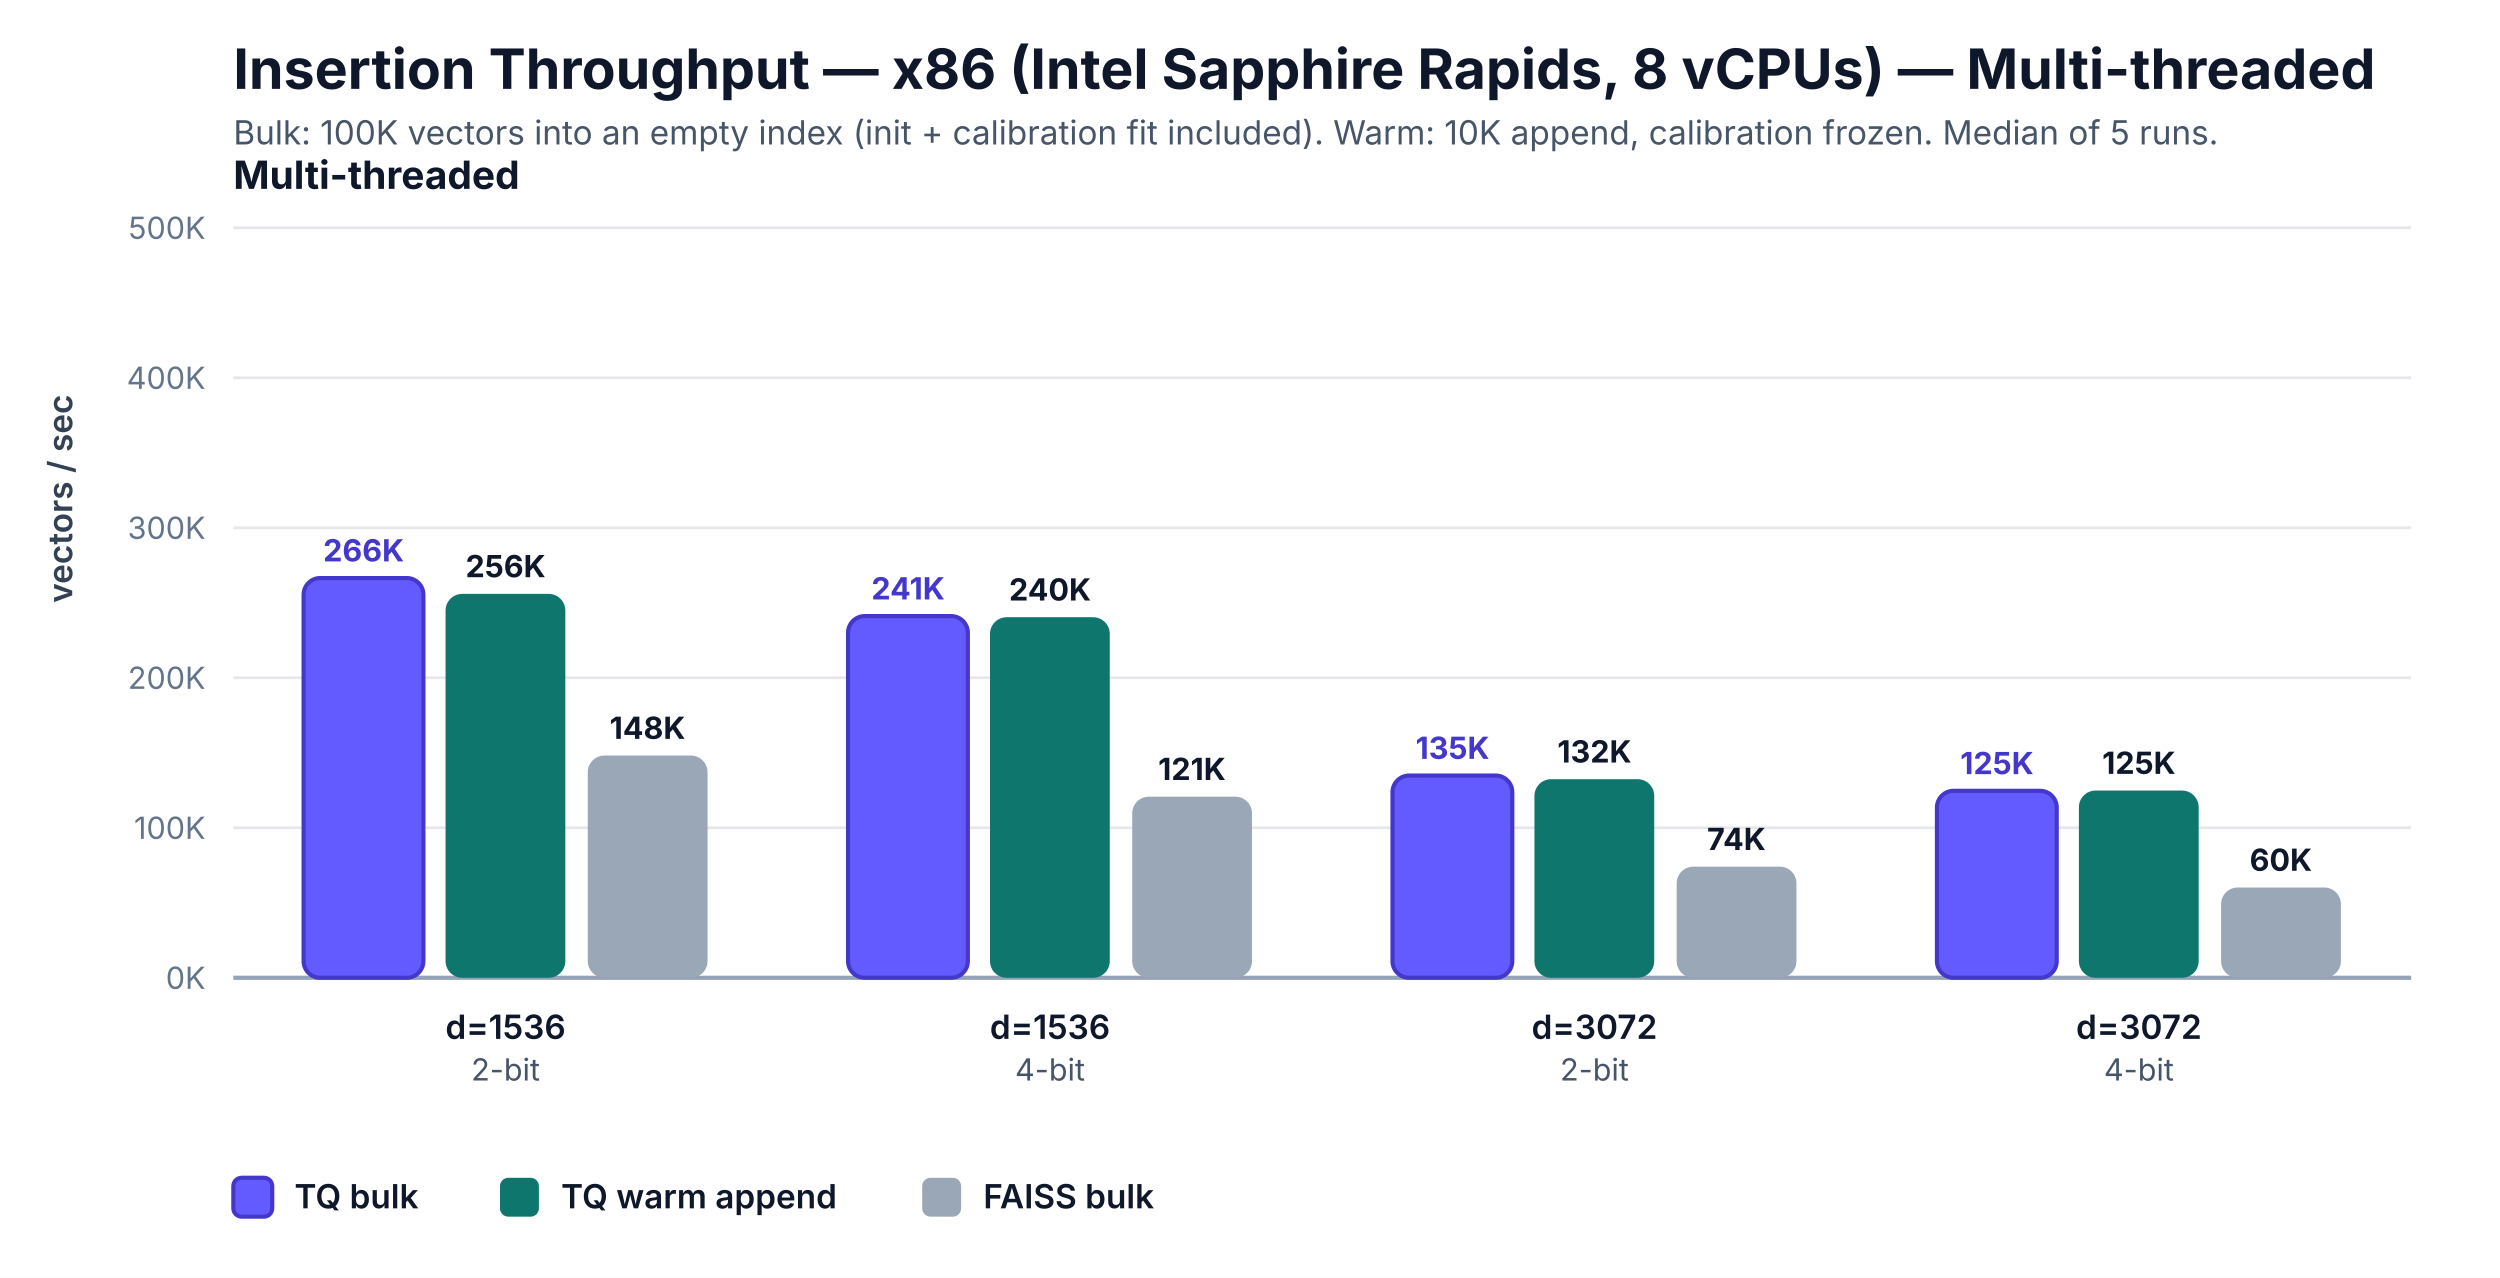
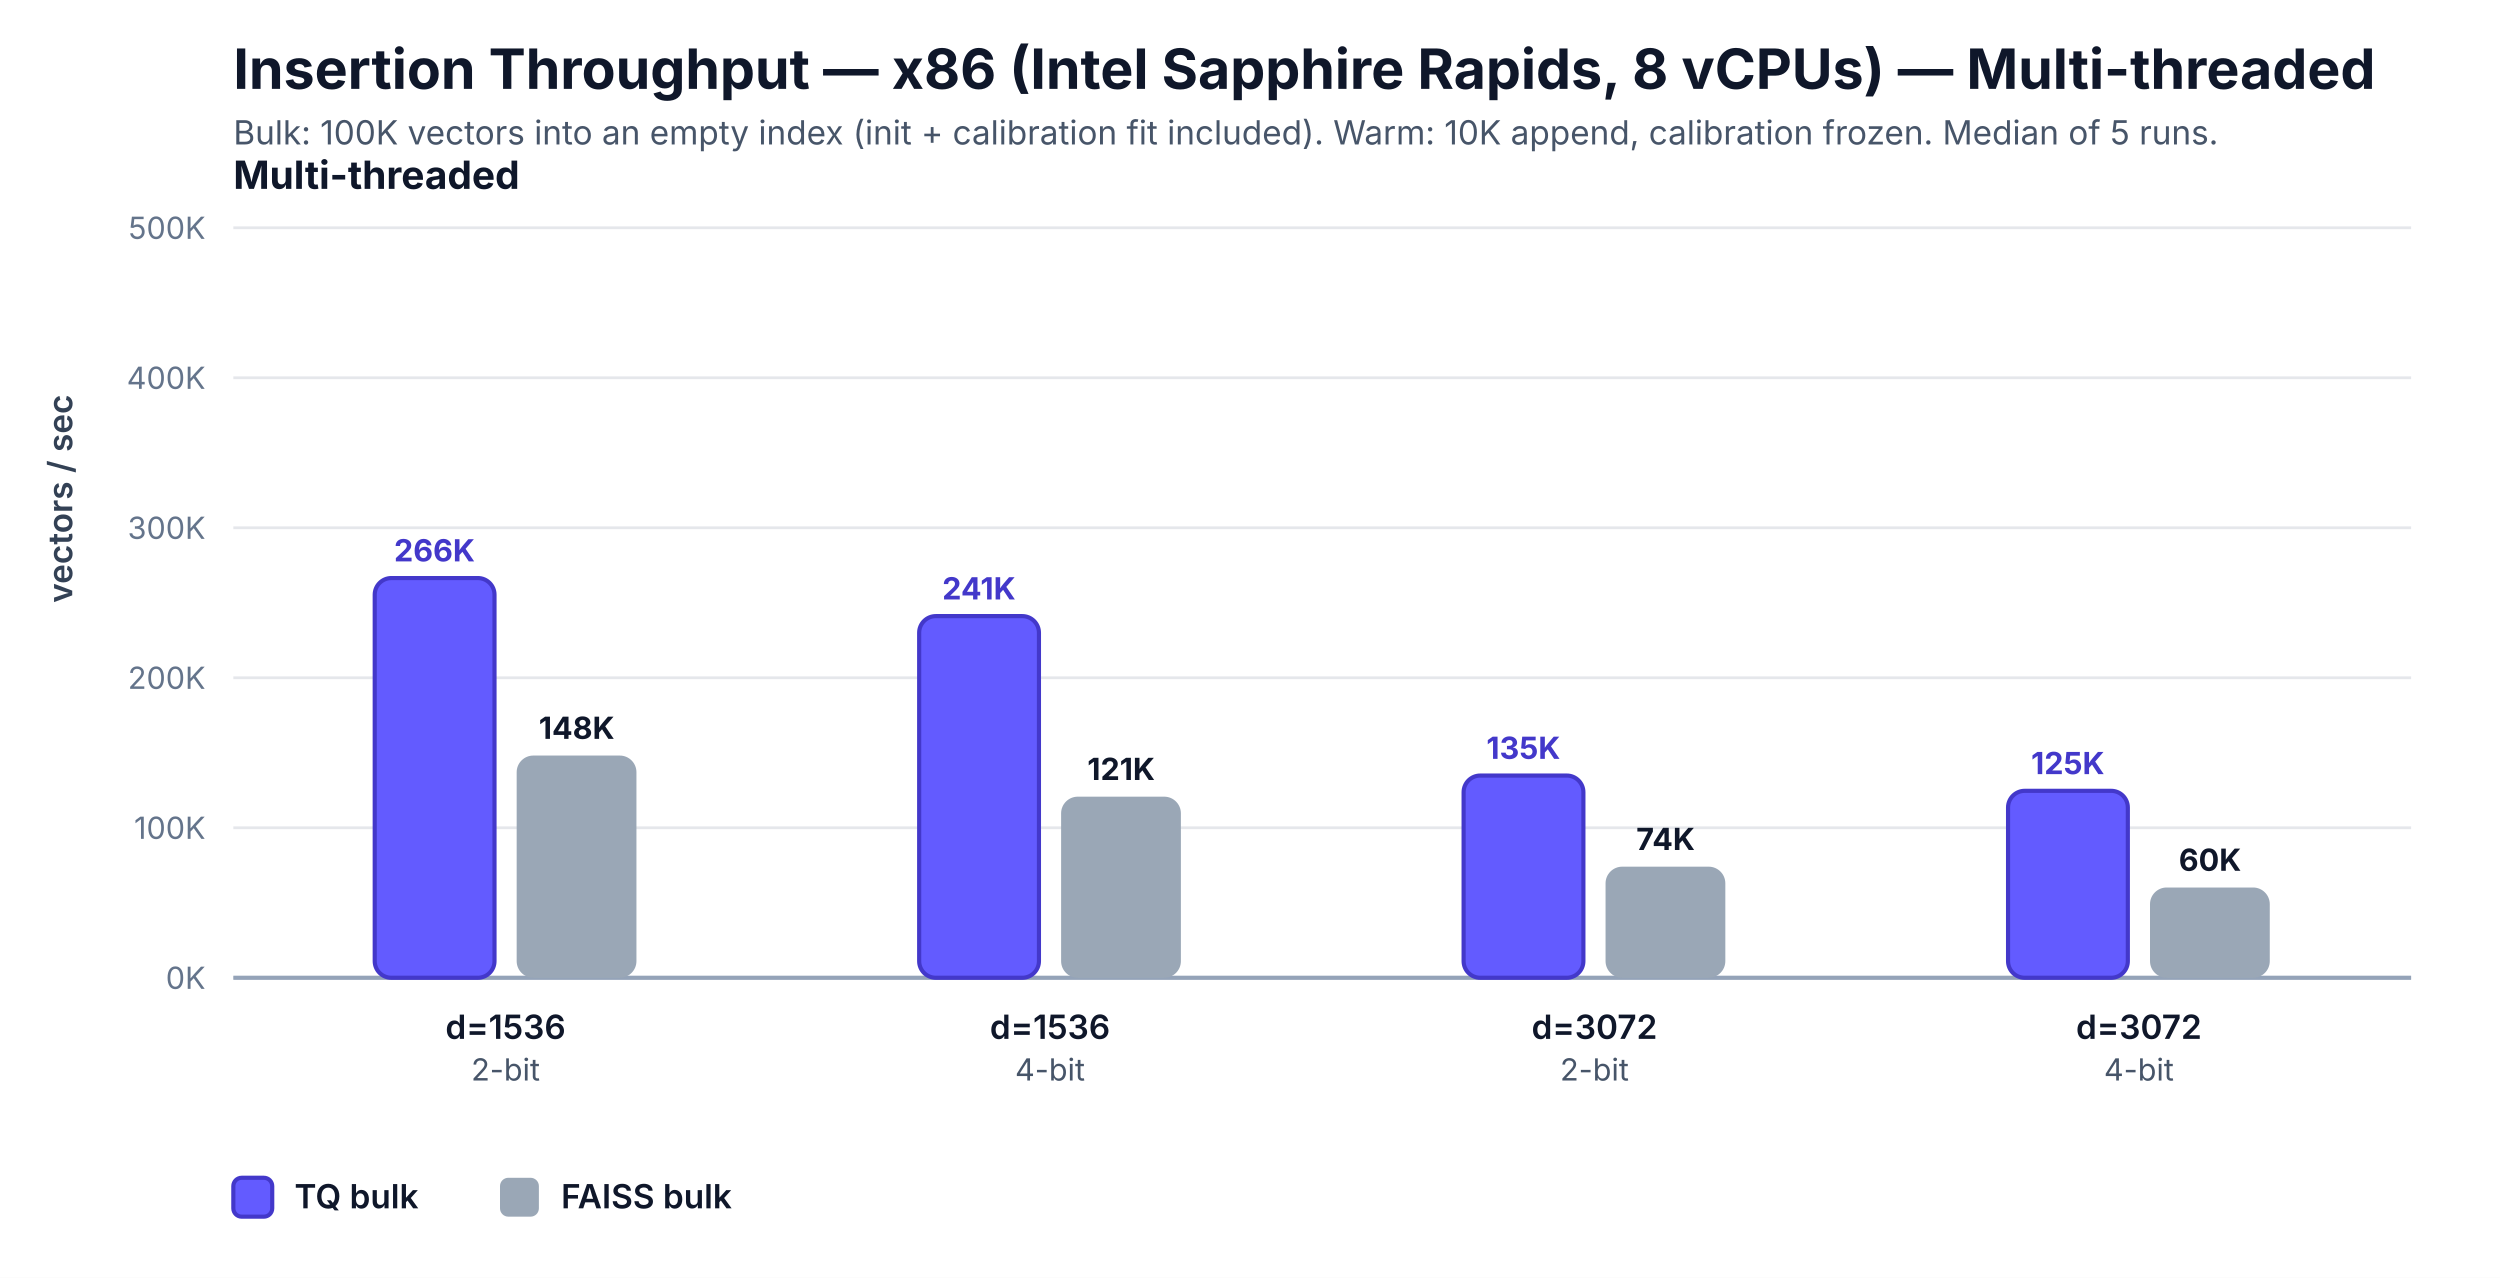
<svg xmlns="http://www.w3.org/2000/svg" width="900" height="460" viewBox="0 0 900 460" role="img" aria-label="Insertion Throughput — x86 (Intel Sapphire Rapids, 8 vCPUs) — Multi-threaded">
  <style>
  .title { font: 700 20px -apple-system, BlinkMacSystemFont, "Segoe UI", sans-serif; fill: #0f172a; }
  .subtitle { font: 400 12px -apple-system, BlinkMacSystemFont, "Segoe UI", sans-serif; fill: #475569; }
  .panel { font: 700 14px -apple-system, BlinkMacSystemFont, "Segoe UI", sans-serif; fill: #0f172a; }
  .label { font: 600 12px -apple-system, BlinkMacSystemFont, "Segoe UI", sans-serif; fill: #0f172a; }
  .secondary { font: 400 11px -apple-system, BlinkMacSystemFont, "Segoe UI", sans-serif; fill: #475569; }
  .tick { font: 400 11px -apple-system, BlinkMacSystemFont, "Segoe UI", sans-serif; fill: #64748b; }
  .value { font: 700 11px -apple-system, BlinkMacSystemFont, "Segoe UI", sans-serif; fill: #0f172a; }
  .value-accent { font: 700 11px -apple-system, BlinkMacSystemFont, "Segoe UI", sans-serif; fill: #4338ca; }
  .axis { font: 600 12px -apple-system, BlinkMacSystemFont, "Segoe UI", sans-serif; fill: #334155; }
  .legend { font: 600 12px -apple-system, BlinkMacSystemFont, "Segoe UI", sans-serif; fill: #0f172a; }
</style>
  <rect width="100%" height="100%" fill="#ffffff" />
  <text x="84" y="32" class="title">Insertion Throughput — x86 (Intel Sapphire Rapids, 8 vCPUs) — Multi-threaded</text>
  <text x="84" y="52" class="subtitle">Bulk: 100K vectors into an empty index (init + calibration fit included). Warm: 10K append, calibration frozen. Median of 5 runs.</text>
  <line x1="84" y1="352.0" x2="868" y2="352.0" stroke="#e5e7eb" stroke-width="1" />
  <text x="74" y="356.0" text-anchor="end" class="tick">0K</text>
  <line x1="84" y1="298.0" x2="868" y2="298.0" stroke="#e5e7eb" stroke-width="1" />
  <text x="74" y="302.0" text-anchor="end" class="tick">100K</text>
  <line x1="84" y1="244.0" x2="868" y2="244.0" stroke="#e5e7eb" stroke-width="1" />
  <text x="74" y="248.0" text-anchor="end" class="tick">200K</text>
  <line x1="84" y1="190.0" x2="868" y2="190.0" stroke="#e5e7eb" stroke-width="1" />
  <text x="74" y="194.0" text-anchor="end" class="tick">300K</text>
  <line x1="84" y1="136.0" x2="868" y2="136.0" stroke="#e5e7eb" stroke-width="1" />
  <text x="74" y="140.0" text-anchor="end" class="tick">400K</text>
  <line x1="84" y1="82.0" x2="868" y2="82.0" stroke="#e5e7eb" stroke-width="1" />
  <text x="74" y="86.0" text-anchor="end" class="tick">500K</text>
  <line x1="84" y1="352.0" x2="868" y2="352.0" stroke="#94a3b8" stroke-width="1.5" />
  <text x="84" y="68" class="panel">Multi-threaded</text>
-   <rect x="109.3" y="208.1" width="43.12" height="143.9" rx="6" fill="#635bff" stroke="#4338ca" stroke-width="1.5" />
-   <text x="130.9" y="202.1" text-anchor="middle" class="value-accent">266K</text>
-   <rect x="160.4" y="213.8" width="43.12" height="138.2" rx="6" fill="#0f766e" />
-   <text x="182.0" y="207.8" text-anchor="middle" class="value">256K</text>
-   <rect x="211.6" y="272.0" width="43.12" height="80.0" rx="6" fill="#9aa7b6" />
-   <text x="233.1" y="266.0" text-anchor="middle" class="value">148K</text>
+   <rect x="134.9" y="208.1" width="43.12" height="143.9" rx="6" fill="#635bff" stroke="#4338ca" stroke-width="1.5" />
+   <text x="156.4" y="202.1" text-anchor="middle" class="value-accent">266K</text>
+   <rect x="186.0" y="272.0" width="43.12" height="80.0" rx="6" fill="#9aa7b6" />
+   <text x="207.6" y="266.0" text-anchor="middle" class="value">148K</text>
  <text x="182.0" y="374" text-anchor="middle" class="label">d=1536</text>
  <text x="182.0" y="389" text-anchor="middle" class="secondary">2-bit</text>
-   <rect x="305.3" y="221.8" width="43.12" height="130.2" rx="6" fill="#635bff" stroke="#4338ca" stroke-width="1.5" />
-   <text x="326.9" y="215.8" text-anchor="middle" class="value-accent">241K</text>
-   <rect x="356.4" y="222.2" width="43.12" height="129.8" rx="6" fill="#0f766e" />
-   <text x="378.0" y="216.2" text-anchor="middle" class="value">240K</text>
-   <rect x="407.6" y="286.8" width="43.12" height="65.2" rx="6" fill="#9aa7b6" />
-   <text x="429.1" y="280.8" text-anchor="middle" class="value">121K</text>
+   <rect x="330.9" y="221.8" width="43.12" height="130.2" rx="6" fill="#635bff" stroke="#4338ca" stroke-width="1.5" />
+   <text x="352.4" y="215.8" text-anchor="middle" class="value-accent">241K</text>
+   <rect x="382.0" y="286.8" width="43.12" height="65.2" rx="6" fill="#9aa7b6" />
+   <text x="403.6" y="280.8" text-anchor="middle" class="value">121K</text>
  <text x="378.0" y="374" text-anchor="middle" class="label">d=1536</text>
  <text x="378.0" y="389" text-anchor="middle" class="secondary">4-bit</text>
-   <rect x="501.3" y="279.2" width="43.12" height="72.8" rx="6" fill="#635bff" stroke="#4338ca" stroke-width="1.5" />
-   <text x="522.9" y="273.2" text-anchor="middle" class="value-accent">135K</text>
-   <rect x="552.4" y="280.5" width="43.12" height="71.5" rx="6" fill="#0f766e" />
-   <text x="574.0" y="274.5" text-anchor="middle" class="value">132K</text>
-   <rect x="603.6" y="312.0" width="43.12" height="40.0" rx="6" fill="#9aa7b6" />
-   <text x="625.1" y="306.0" text-anchor="middle" class="value">74K</text>
+   <rect x="526.9" y="279.2" width="43.12" height="72.8" rx="6" fill="#635bff" stroke="#4338ca" stroke-width="1.5" />
+   <text x="548.4" y="273.2" text-anchor="middle" class="value-accent">135K</text>
+   <rect x="578.0" y="312.0" width="43.12" height="40.0" rx="6" fill="#9aa7b6" />
+   <text x="599.6" y="306.0" text-anchor="middle" class="value">74K</text>
  <text x="574.0" y="374" text-anchor="middle" class="label">d=3072</text>
  <text x="574.0" y="389" text-anchor="middle" class="secondary">2-bit</text>
-   <rect x="697.3" y="284.7" width="43.12" height="67.3" rx="6" fill="#635bff" stroke="#4338ca" stroke-width="1.5" />
-   <text x="718.9" y="278.7" text-anchor="middle" class="value-accent">125K</text>
-   <rect x="748.4" y="284.6" width="43.12" height="67.4" rx="6" fill="#0f766e" />
-   <text x="770.0" y="278.6" text-anchor="middle" class="value">125K</text>
-   <rect x="799.6" y="319.5" width="43.12" height="32.5" rx="6" fill="#9aa7b6" />
-   <text x="821.1" y="313.5" text-anchor="middle" class="value">60K</text>
+   <rect x="722.9" y="284.7" width="43.12" height="67.3" rx="6" fill="#635bff" stroke="#4338ca" stroke-width="1.5" />
+   <text x="744.4" y="278.7" text-anchor="middle" class="value-accent">125K</text>
+   <rect x="774.0" y="319.5" width="43.12" height="32.5" rx="6" fill="#9aa7b6" />
+   <text x="795.6" y="313.5" text-anchor="middle" class="value">60K</text>
  <text x="770.0" y="374" text-anchor="middle" class="label">d=3072</text>
  <text x="770.0" y="389" text-anchor="middle" class="secondary">4-bit</text>
  <text x="26" y="217.0" transform="rotate(-90, 26, 217.0)" class="axis">vectors / sec</text>
  <rect x="84" y="424" width="14" height="14" rx="3" fill="#635bff" stroke="#4338ca" stroke-width="1.5" />
  <text x="106" y="435" class="legend">TQ bulk</text>
-   <rect x="180" y="424" width="14" height="14" rx="3" fill="#0f766e" />
-   <text x="202" y="435" class="legend">TQ warm append</text>
-   <rect x="332" y="424" width="14" height="14" rx="3" fill="#9aa7b6" />
-   <text x="354" y="435" class="legend">FAISS bulk</text>
+   <rect x="180" y="424" width="14" height="14" rx="3" fill="#9aa7b6" />
+   <text x="202" y="435" class="legend">FAISS bulk</text>
</svg>
